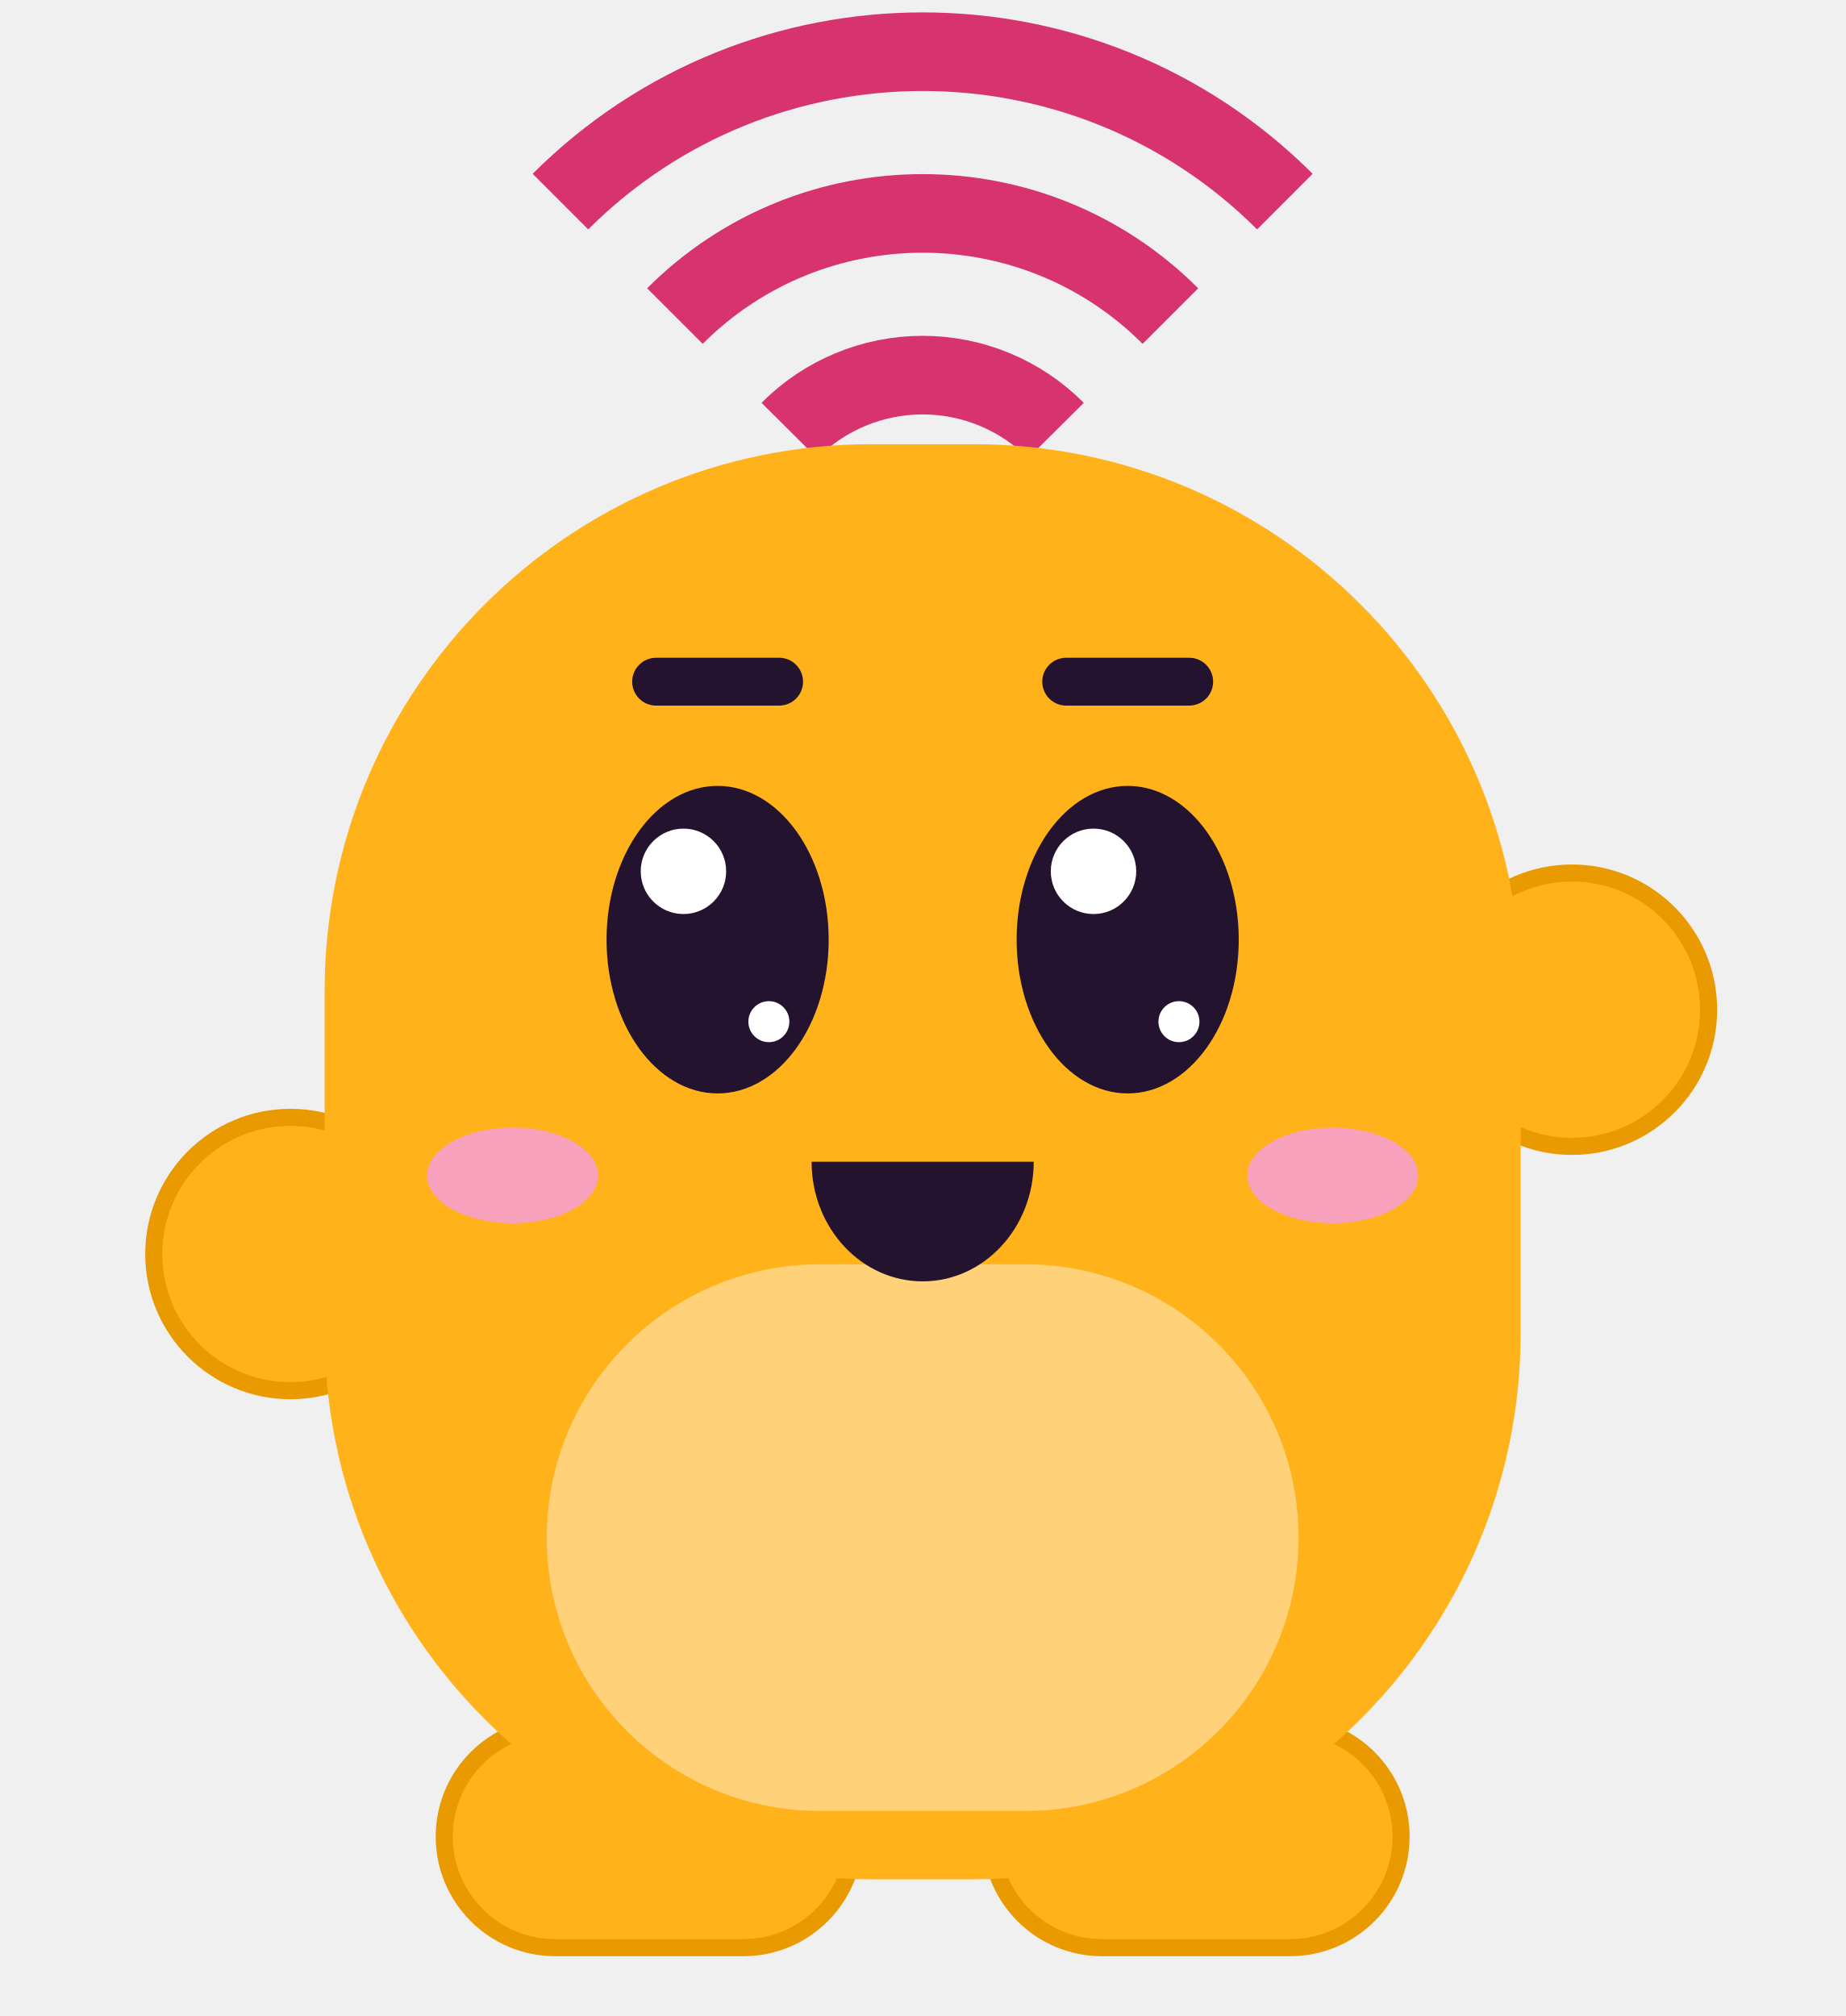
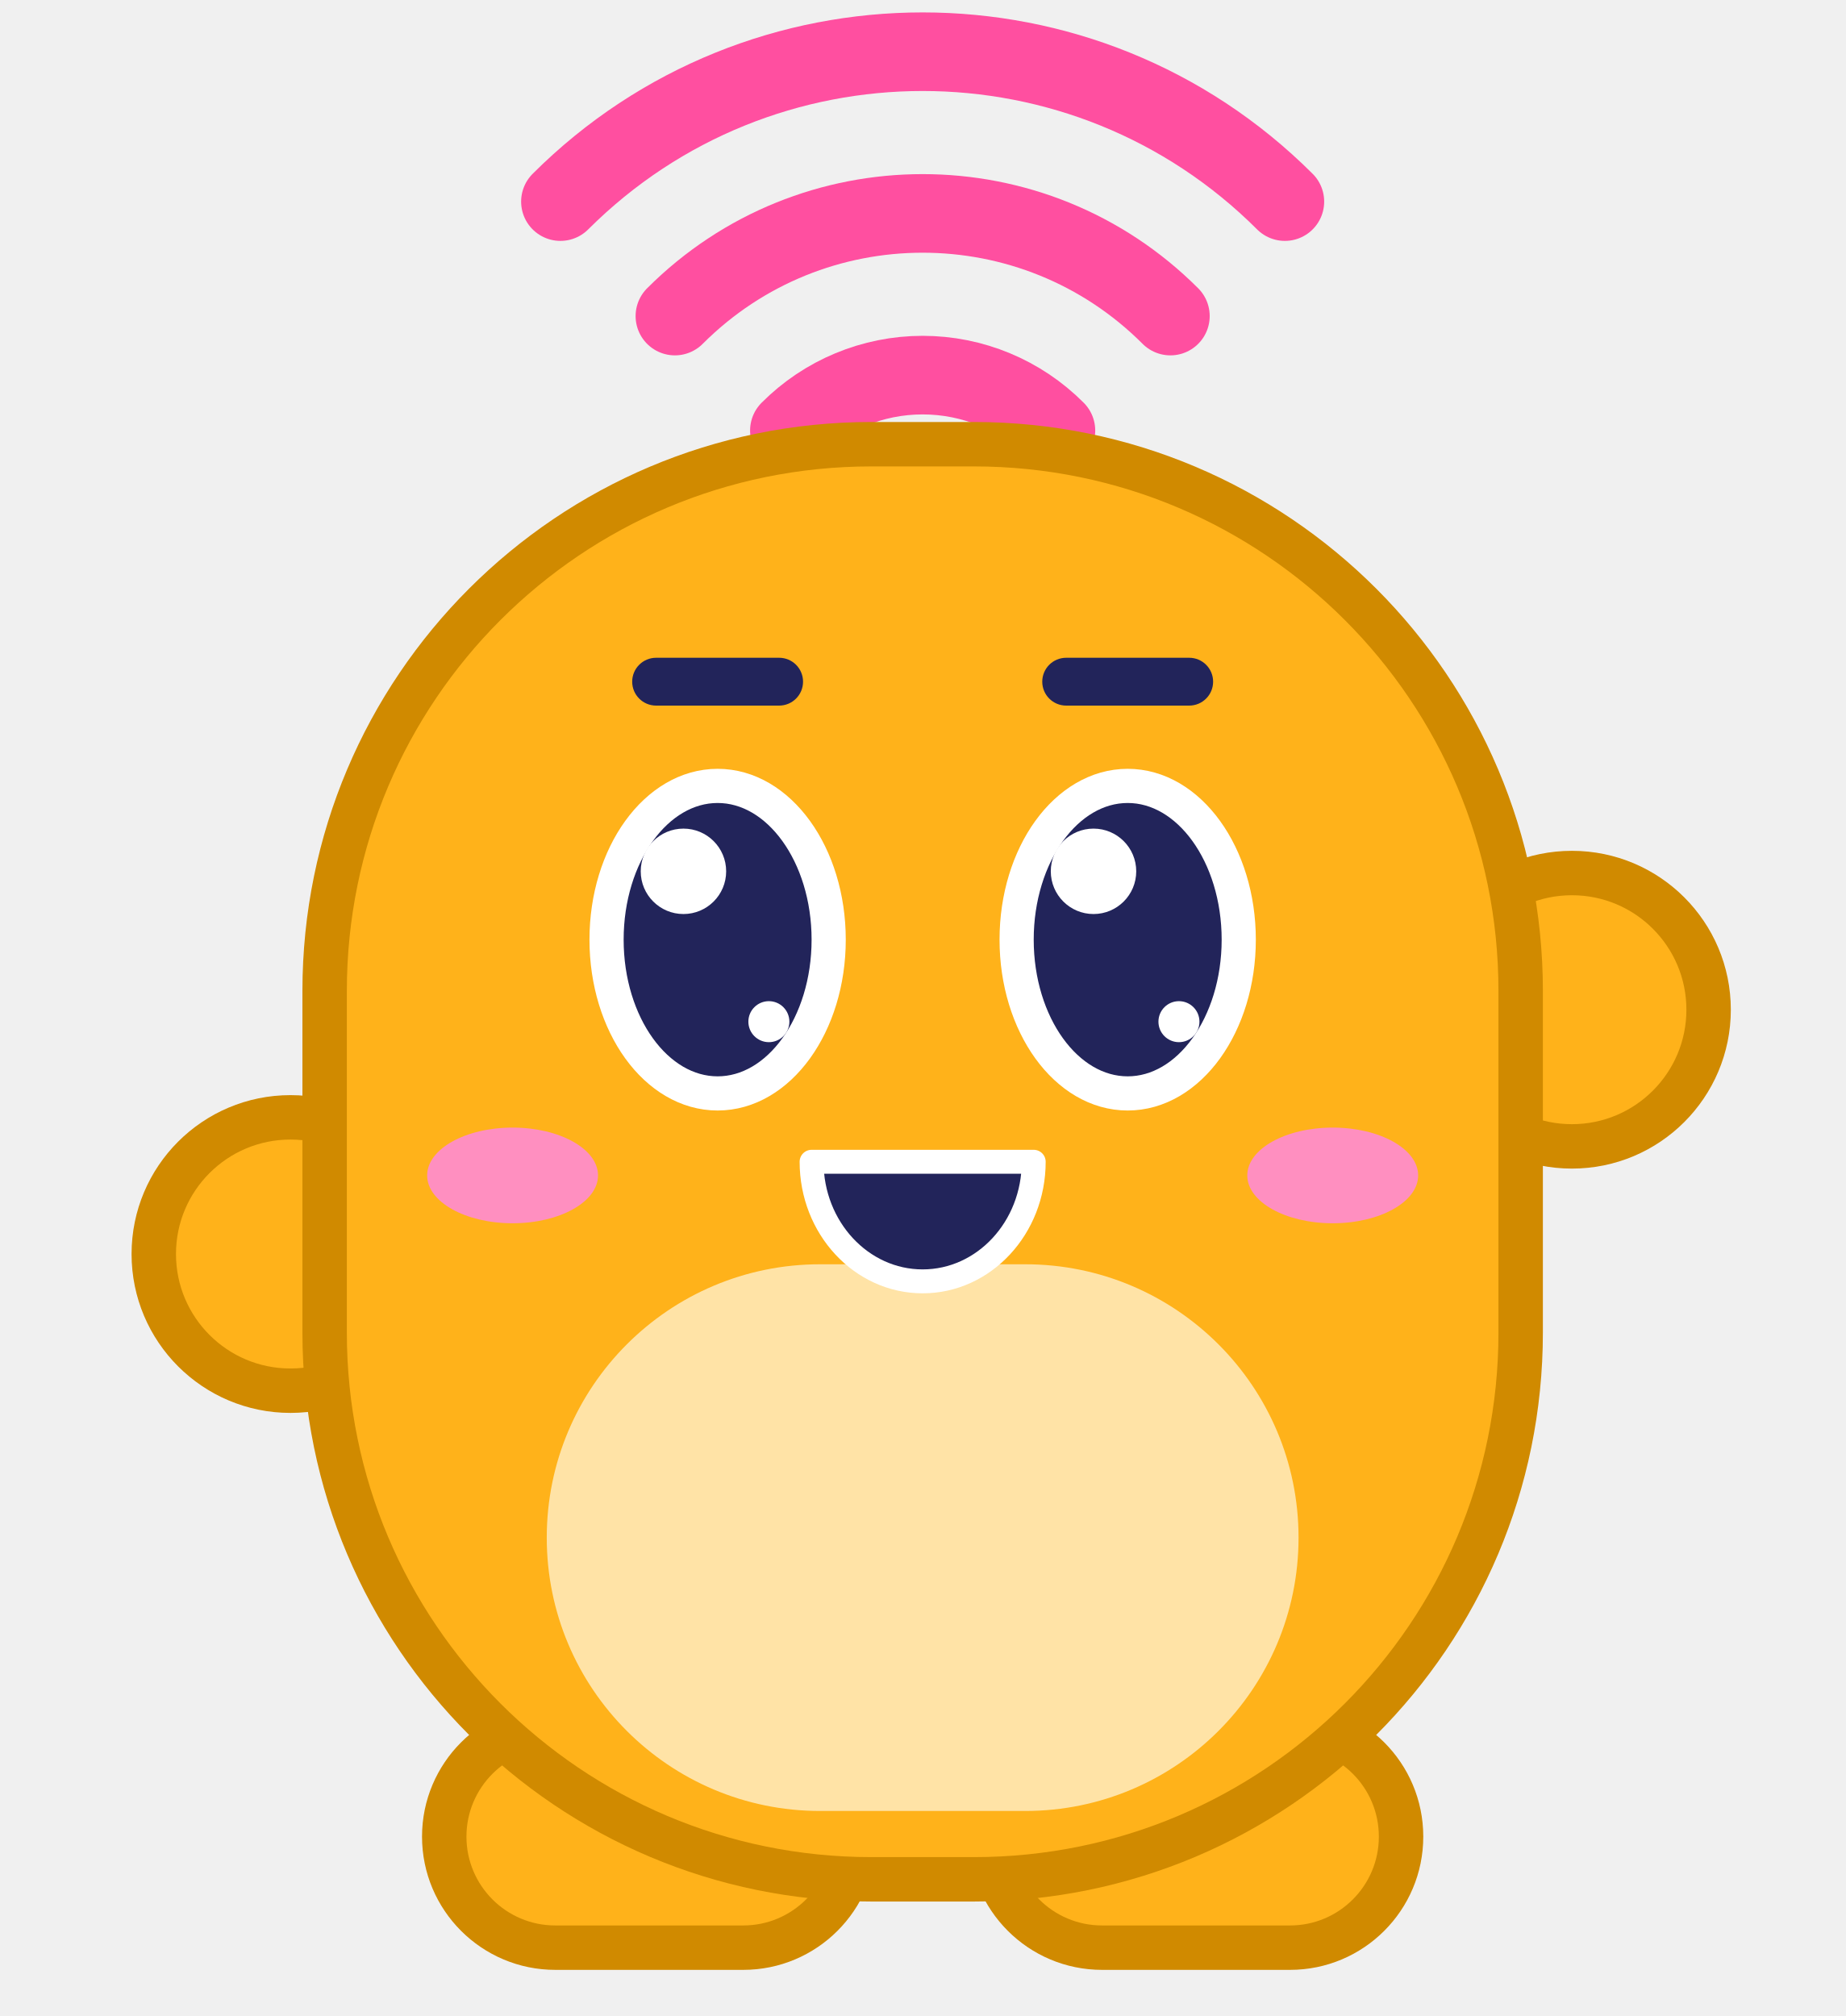
<svg xmlns="http://www.w3.org/2000/svg" viewBox="-4 -2 108 118" role="img" aria-label="Mo, the FamilySpeak buddy, waving">
-   <g fill="none" stroke="#D6336F" stroke-width="4.6">
+   <g fill="none" stroke="#FF4FA0" stroke-width="4.6" stroke-linecap="round">
    <path d="M42.2 23.2 A11 11 0 0 1 57.8 23.2" />
    <path d="M35.5 16.5 A20.5 20.5 0 0 1 64.5 16.5" />
    <path d="M28.8 9.8 A30 30 0 0 1 71.2 9.8" />
  </g>
-   <rect x="22" y="99" width="24" height="13" rx="6.5" fill="#FFB21A" stroke="#E89A00" stroke-width="1" />
-   <rect x="54" y="99" width="24" height="13" rx="6.5" fill="#FFB21A" stroke="#E89A00" stroke-width="1" />
-   <circle cx="13" cy="71.4" r="8" fill="#FFB21A" stroke="#E89A00" stroke-width="1" />
-   <circle cx="88" cy="57.1" r="8" fill="#FFB21A" stroke="#E89A00" stroke-width="1" />
-   <rect x="15" y="24" width="70" height="84" rx="32" fill="#FFB21A" />
-   <rect x="28" y="72" width="44" height="32" rx="16" fill="#FFD27A" />
-   <ellipse cx="26" cy="66.8" rx="5" ry="2.8" fill="#F7A1BD" />
-   <ellipse cx="74" cy="66.8" rx="5" ry="2.8" fill="#F7A1BD" />
-   <rect x="33" y="36.5" width="10" height="2.8" rx="1.4" fill="#24132E" />
-   <rect x="57" y="36.5" width="10" height="2.8" rx="1.4" fill="#24132E" />
-   <ellipse cx="38" cy="53" rx="6.5" ry="9" fill="#24132E" />
-   <ellipse cx="62" cy="53" rx="6.5" ry="9" fill="#24132E" />
+   <rect x="22" y="99" width="24" height="13" rx="6.5" fill="#FFB21A" stroke="#D08A00" stroke-width="2.6" />
+   <rect x="54" y="99" width="24" height="13" rx="6.5" fill="#FFB21A" stroke="#D08A00" stroke-width="2.6" />
+   <circle cx="13" cy="71.4" r="8" fill="#FFB21A" stroke="#D08A00" stroke-width="2.6" />
+   <circle cx="88" cy="57.1" r="8" fill="#FFB21A" stroke="#D08A00" stroke-width="2.6" />
+   <rect x="15" y="24" width="70" height="84" rx="32" fill="#FFB21A" stroke="#D08A00" stroke-width="2.6" />
+   <rect x="28" y="72" width="44" height="32" rx="16" fill="#FFE3A6" />
+   <ellipse cx="26" cy="66.8" rx="5" ry="2.8" fill="#FF8FC0" />
+   <ellipse cx="74" cy="66.8" rx="5" ry="2.8" fill="#FF8FC0" />
+   <rect x="33" y="36.5" width="10" height="2.8" rx="1.4" fill="#22245A" />
+   <rect x="57" y="36.5" width="10" height="2.8" rx="1.4" fill="#22245A" />
+   <ellipse cx="38" cy="53" rx="6.5" ry="9" fill="#22245A" stroke="#fff" stroke-width="2" />
+   <ellipse cx="62" cy="53" rx="6.5" ry="9" fill="#22245A" stroke="#fff" stroke-width="2" />
  <circle cx="36" cy="49" r="2.5" fill="#fff" />
  <circle cx="60" cy="49" r="2.5" fill="#fff" />
  <circle cx="41" cy="57.8" r="1.2" fill="#fff" />
  <circle cx="65" cy="57.8" r="1.2" fill="#fff" />
-   <path d="M43.5 66 h13 a6.5 7 0 0 1 -13 0 z" fill="#24132E" />
+   <path d="M43.5 66 h13 a6.5 7 0 0 1 -13 0 z" fill="#22245A" stroke="#fff" stroke-width="1.4" stroke-linejoin="round" />
</svg>
